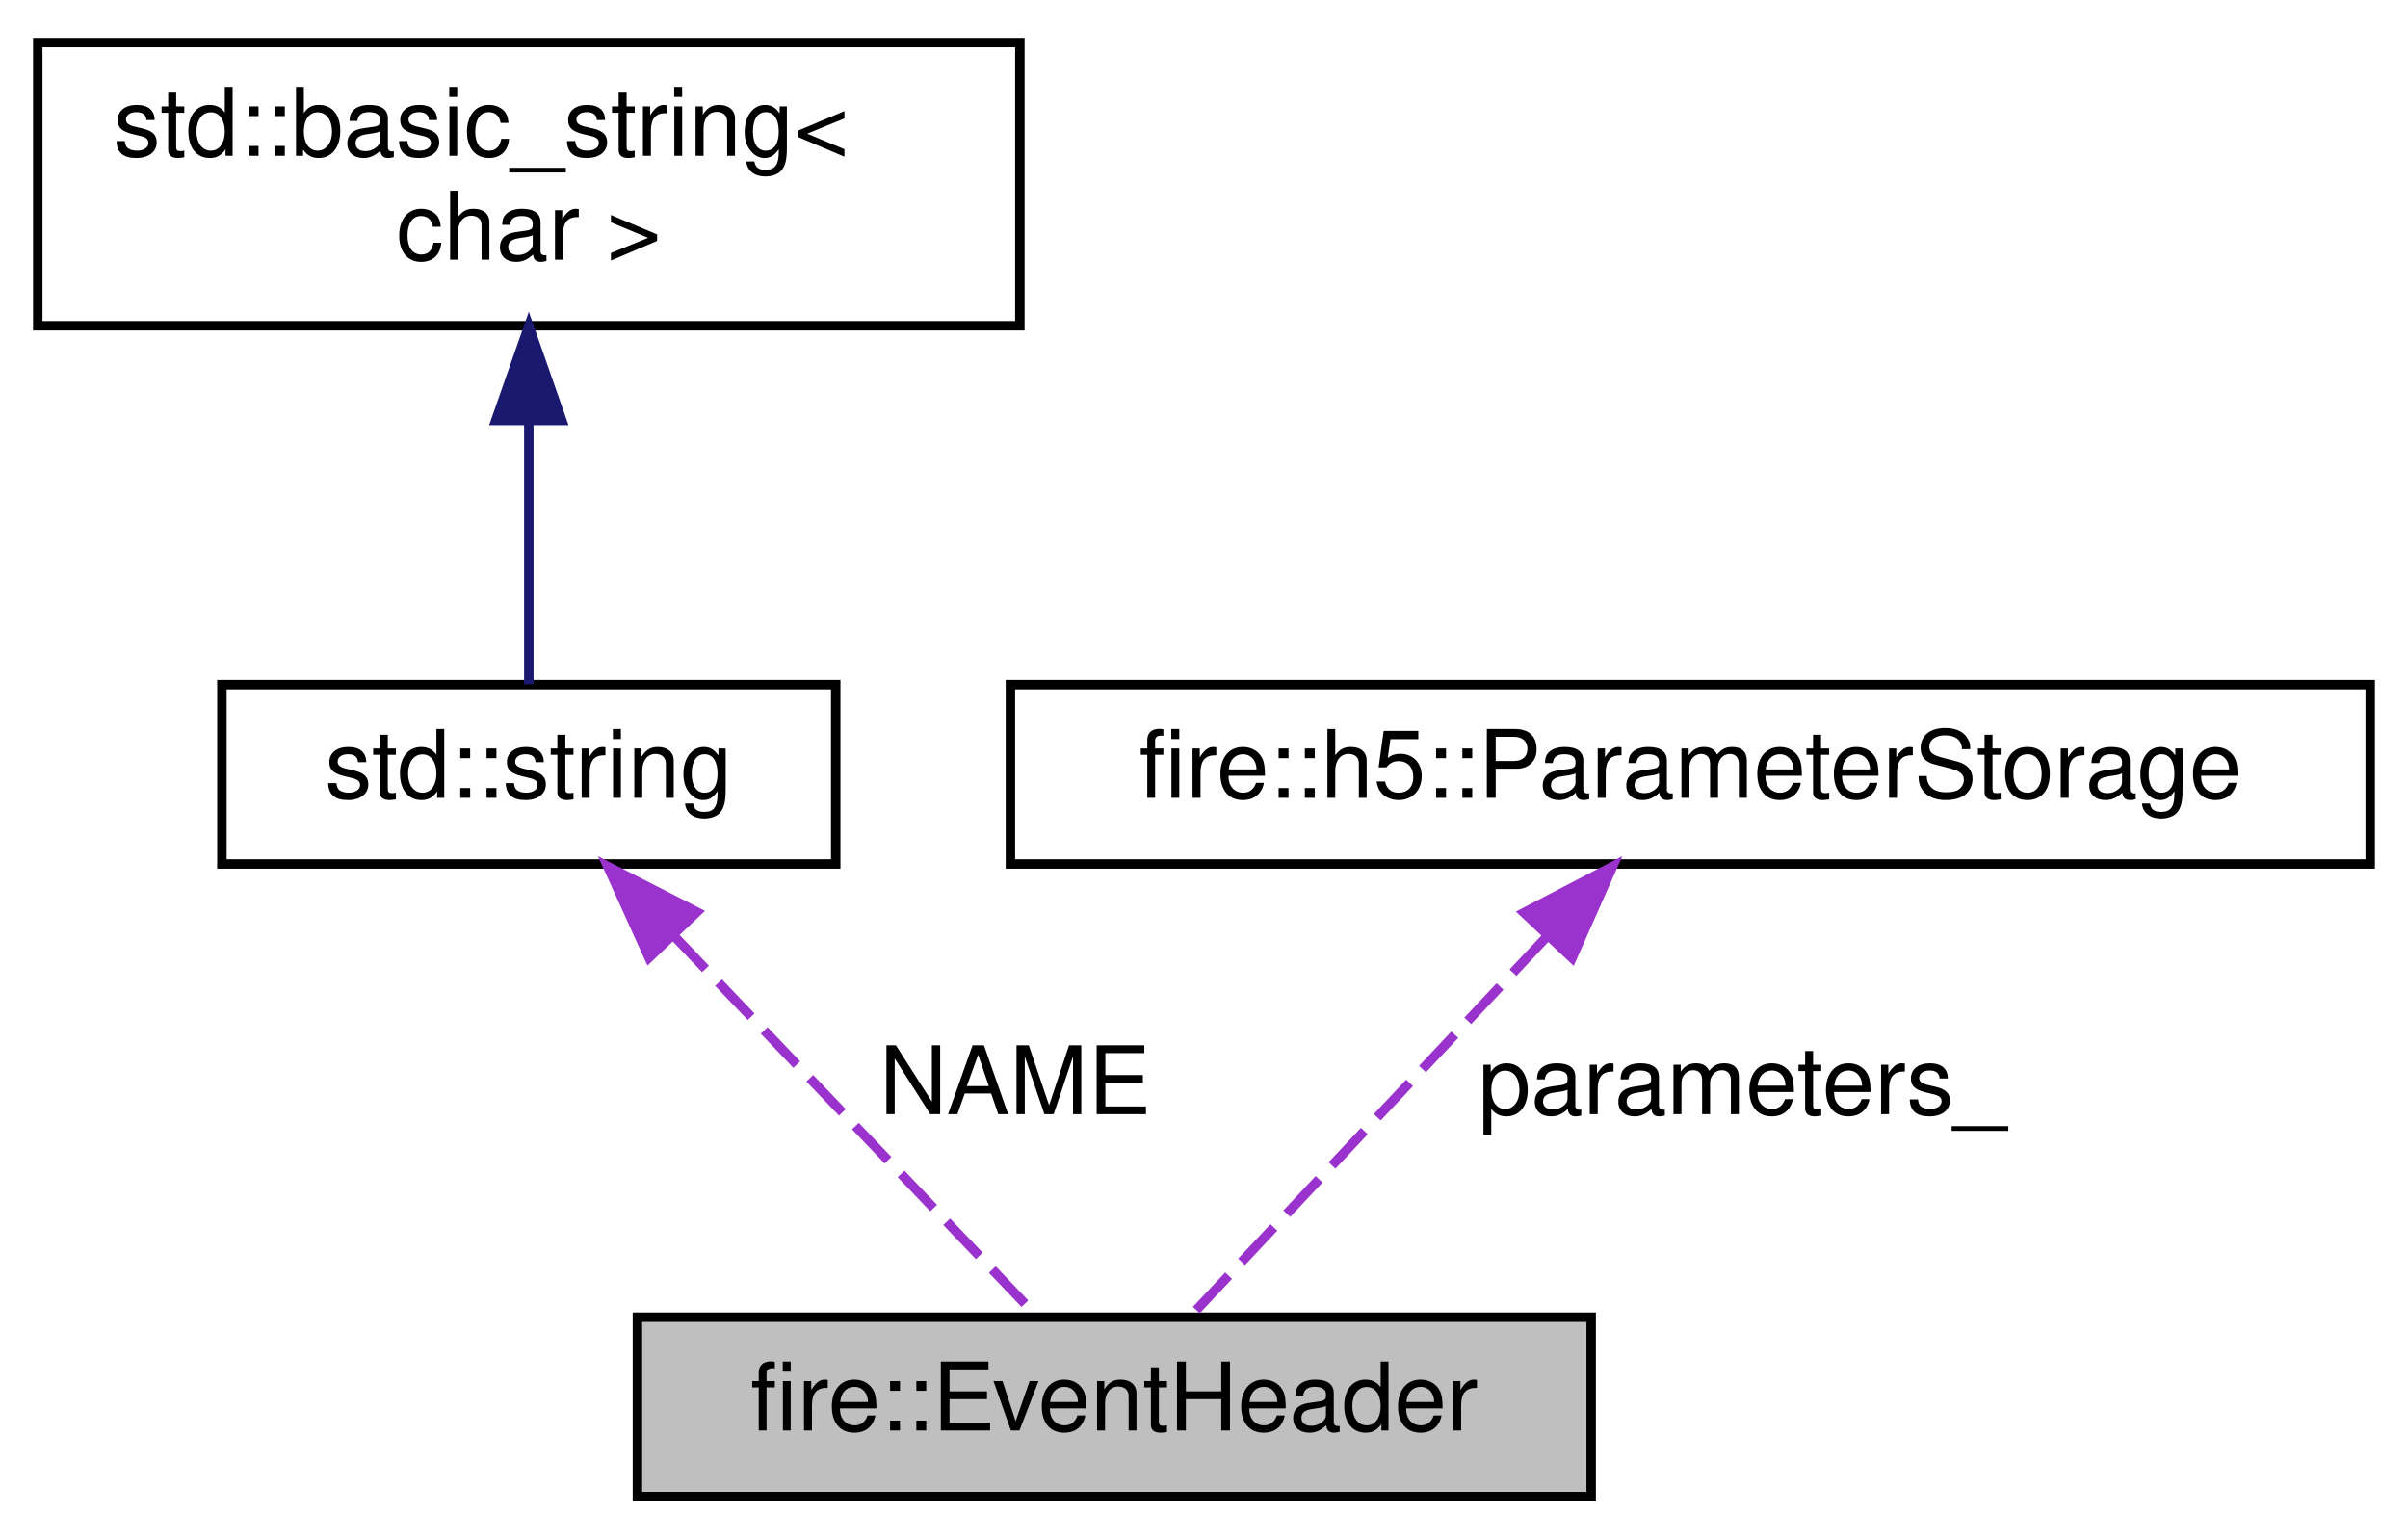
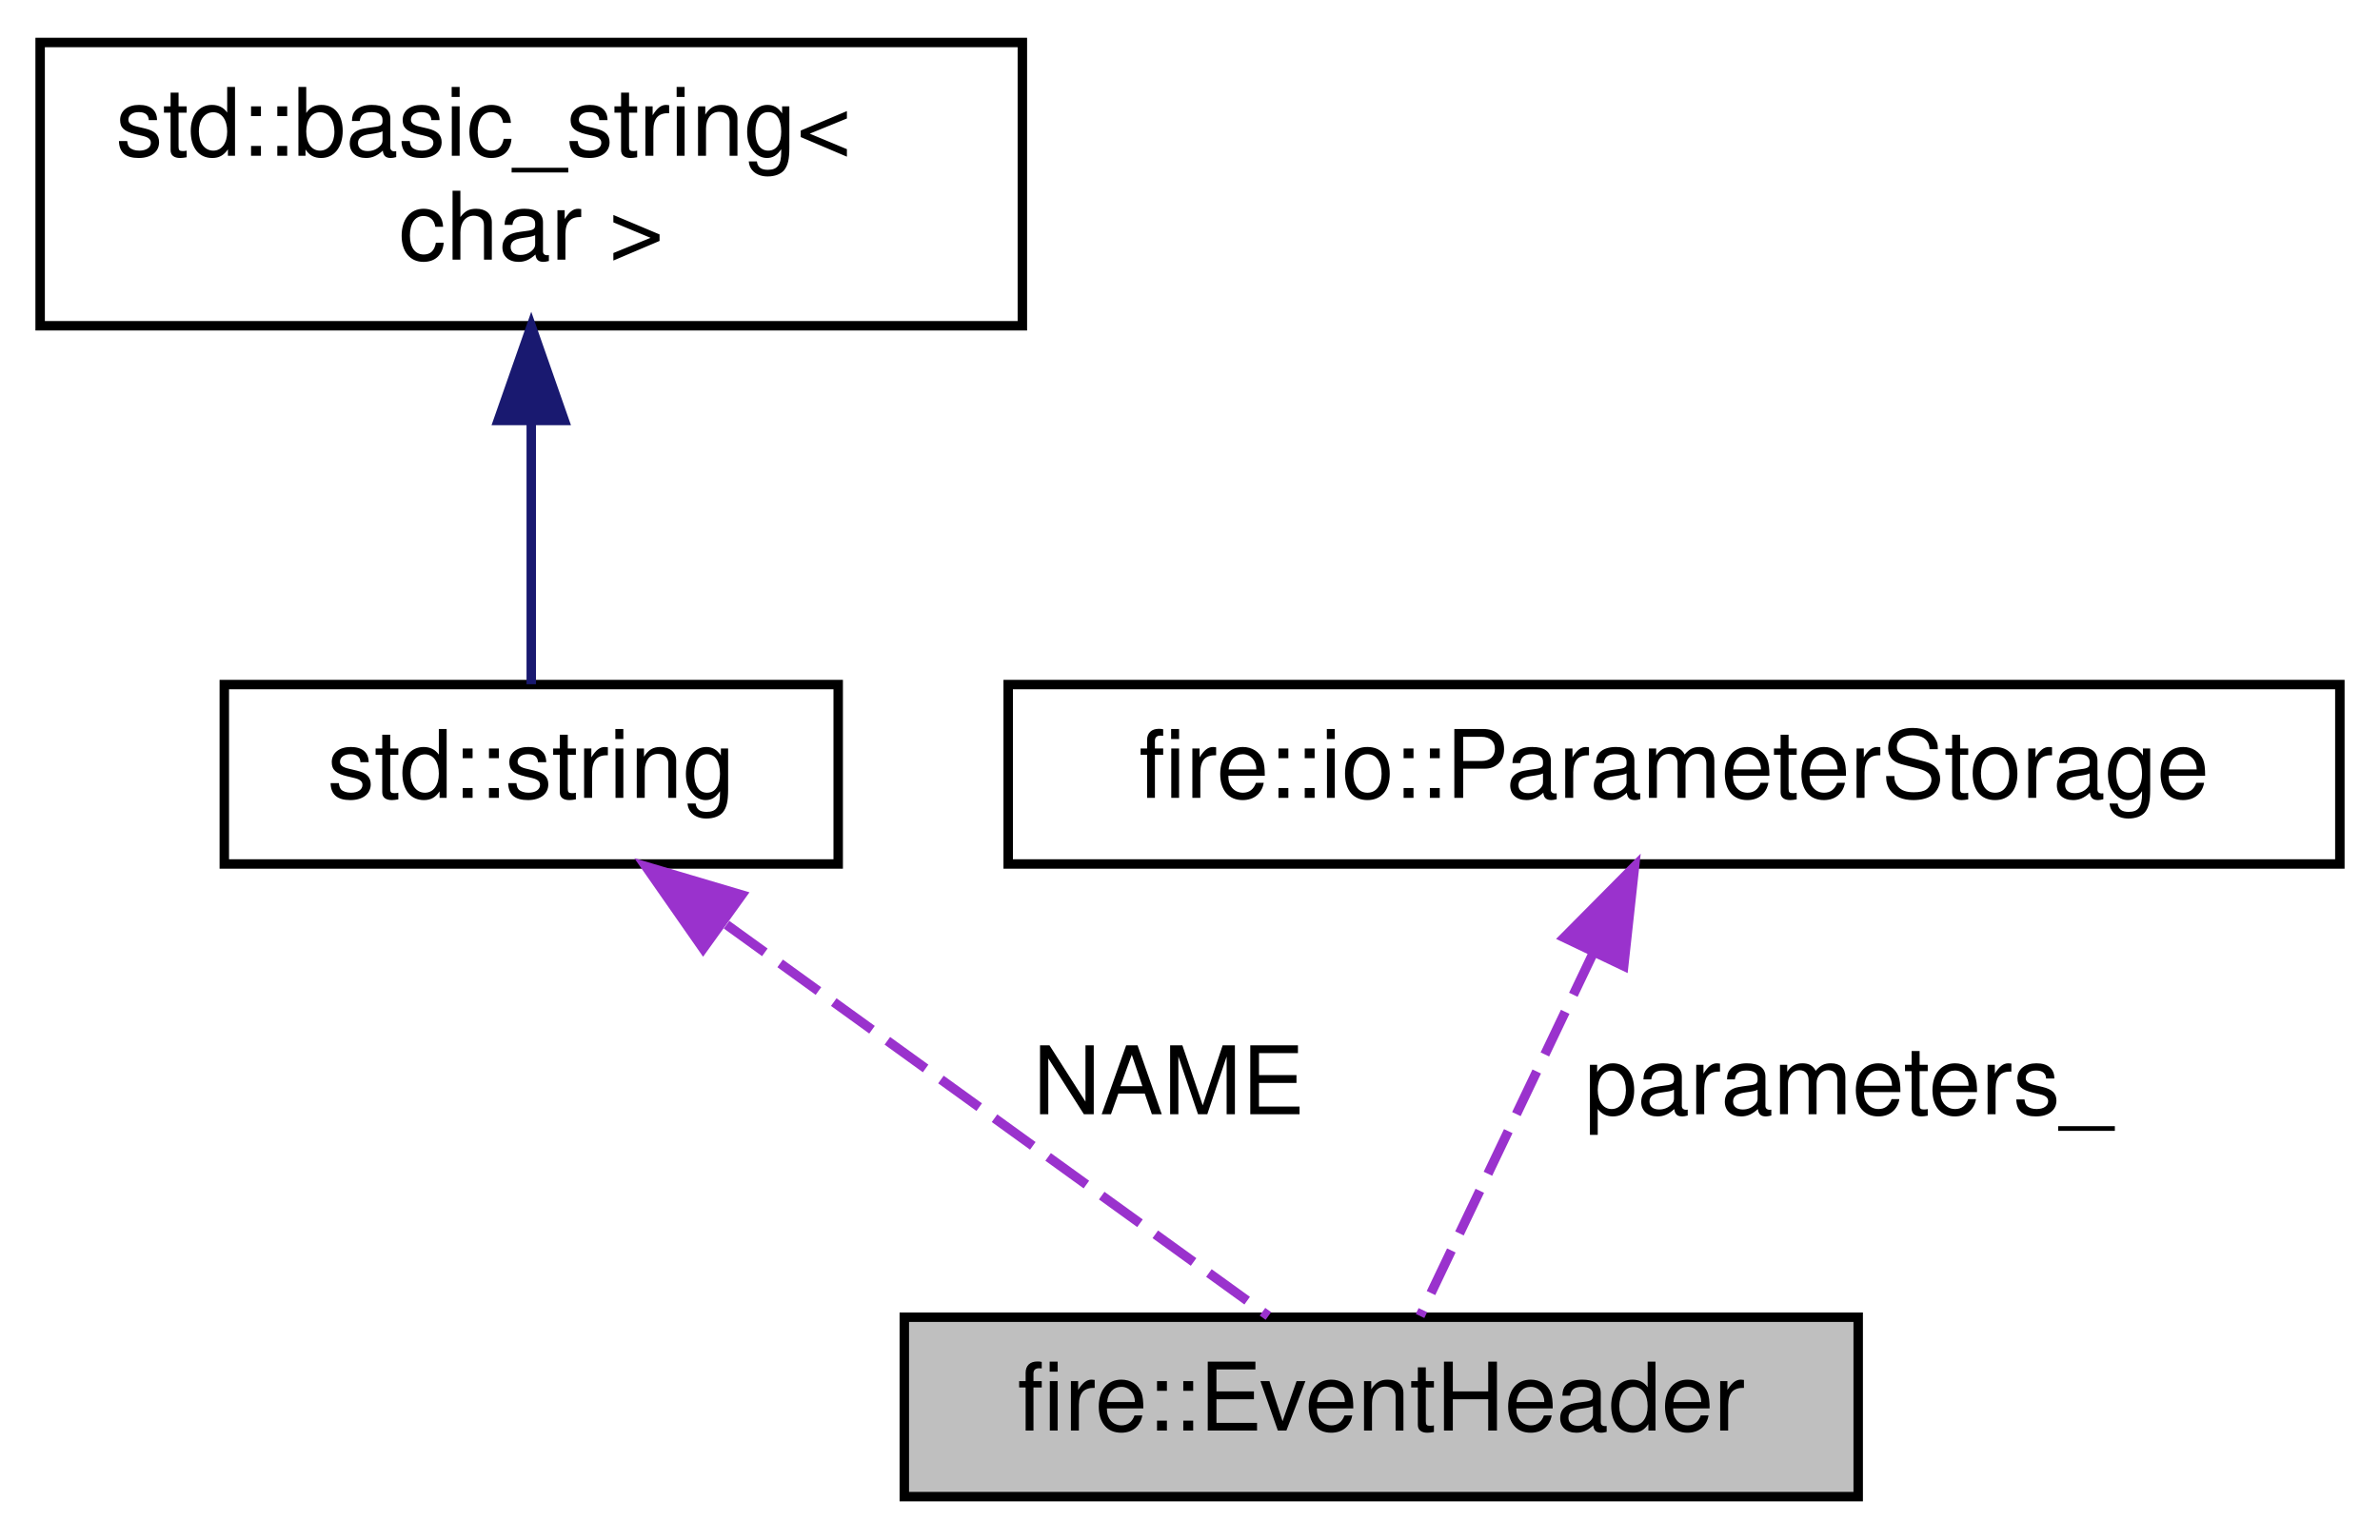
- <svg xmlns="http://www.w3.org/2000/svg" xmlns:xlink="http://www.w3.org/1999/xlink" width="255pt" height="163pt" viewBox="0.00 0.00 255.00 163.00">
+ <svg xmlns="http://www.w3.org/2000/svg" xmlns:xlink="http://www.w3.org/1999/xlink" width="252pt" height="163pt" viewBox="0.00 0.00 251.50 163.00">
  <g id="graph0" class="graph" transform="scale(1 1) rotate(0) translate(4 159)">
    <g id="node1" class="node">
      <g id="a_node1">
        <a xlink:title="Header information of an event such as event number and timestamp.">
-           <polygon fill="#bfbfbf" stroke="black" points="63.5,-0.5 63.5,-19.5 164.5,-19.5 164.5,-0.5 63.5,-0.5" />
-           <text text-anchor="middle" x="114" y="-7.5" font-family="Helvetica,sans-Serif" font-size="10.00">fire::EventHeader</text>
+           <polygon fill="#bfbfbf" stroke="black" points="91.5,-0.5 91.5,-19.5 192.5,-19.5 192.5,-0.5 91.5,-0.5" />
+           <text text-anchor="middle" x="142" y="-7.5" font-family="Helvetica,sans-Serif" font-size="10.00">fire::EventHeader</text>
        </a>
      </g>
    </g>
    <g id="node2" class="node">
      <g id="a_node2">
        <a target="_parent" xlink:href="http://en.cppreference.com/w/cpp/string/basic_string.html" xlink:title=" ">
          <polygon fill="none" stroke="black" points="19.5,-67.5 19.5,-86.5 84.5,-86.5 84.5,-67.5 19.5,-67.5" />
          <text text-anchor="middle" x="52" y="-74.5" font-family="Helvetica,sans-Serif" font-size="10.00">std::string</text>
        </a>
      </g>
    </g>
    <g id="edge1" class="edge">
-       <path fill="none" stroke="#9a32cd" stroke-dasharray="5,2" d="M67.26,-60C79.42,-47.25 95.98,-29.89 105.77,-19.63" />
-       <polygon fill="#9a32cd" stroke="#9a32cd" points="64.73,-57.58 60.36,-67.23 69.8,-62.41 64.73,-57.58" />
-       <text text-anchor="middle" x="103.5" y="-41" font-family="Helvetica,sans-Serif" font-size="10.00"> NAME</text>
+       <path fill="none" stroke="#9a32cd" stroke-dasharray="5,2" d="M72.68,-61.07C90.44,-48.24 115.44,-30.19 130.05,-19.63" />
+       <polygon fill="#9a32cd" stroke="#9a32cd" points="70.2,-58.54 64.14,-67.23 74.29,-64.22 70.2,-58.54" />
+       <text text-anchor="middle" x="119.5" y="-41" font-family="Helvetica,sans-Serif" font-size="10.00"> NAME</text>
    </g>
    <g id="node3" class="node">
      <g id="a_node3">
        <a target="_parent" xlink:href="http://en.cppreference.com/w/cpp/string/basic_string.html" xlink:title=" ">
          <polygon fill="none" stroke="black" points="0,-124.5 0,-154.5 104,-154.5 104,-124.5 0,-124.5" />
          <text text-anchor="start" x="8" y="-142.5" font-family="Helvetica,sans-Serif" font-size="10.00">std::basic_string&lt;</text>
          <text text-anchor="middle" x="52" y="-131.5" font-family="Helvetica,sans-Serif" font-size="10.00"> char &gt;</text>
        </a>
      </g>
    </g>
    <g id="edge2" class="edge">
      <path fill="none" stroke="midnightblue" d="M52,-114.35C52,-104.51 52,-93.78 52,-86.54" />
      <polygon fill="midnightblue" stroke="midnightblue" points="48.5,-114.47 52,-124.47 55.5,-114.47 48.5,-114.47" />
    </g>
    <g id="node4" class="node">
      <g id="a_node4">
-         <a xlink:href="classfire_1_1h5_1_1ParameterStorage.html" target="_top" xlink:title="Provides dynamic parameter storage by interfacing between a map to variants storing parameters and a ...">
-           <polygon fill="none" stroke="black" points="103,-67.5 103,-86.5 247,-86.5 247,-67.5 103,-67.5" />
-           <text text-anchor="middle" x="175" y="-74.5" font-family="Helvetica,sans-Serif" font-size="10.00">fire::h5::ParameterStorage</text>
+         <a xlink:href="classfire_1_1io_1_1ParameterStorage.html" target="_top" xlink:title="Provides dynamic parameter storage by interfacing between a map to variants storing parameters and a ...">
+           <polygon fill="none" stroke="black" points="102.5,-67.5 102.5,-86.5 243.5,-86.5 243.5,-67.5 102.5,-67.5" />
+           <text text-anchor="middle" x="173" y="-74.5" font-family="Helvetica,sans-Serif" font-size="10.00">fire::io::ParameterStorage</text>
        </a>
      </g>
    </g>
    <g id="edge3" class="edge">
-       <path fill="none" stroke="#9a32cd" stroke-dasharray="5,2" d="M159.64,-59.63C147.71,-46.92 131.64,-29.8 122.1,-19.63" />
-       <polygon fill="#9a32cd" stroke="#9a32cd" points="157.38,-62.34 166.77,-67.23 162.48,-57.55 157.38,-62.34" />
-       <text text-anchor="middle" x="180.5" y="-41" font-family="Helvetica,sans-Serif" font-size="10.00"> parameters_</text>
+       <path fill="none" stroke="#9a32cd" stroke-dasharray="5,2" d="M164.49,-58.16C158.51,-45.63 150.78,-29.41 146.11,-19.63" />
+       <polygon fill="#9a32cd" stroke="#9a32cd" points="161.36,-59.71 168.82,-67.23 167.67,-56.7 161.36,-59.71" />
+       <text text-anchor="middle" x="191.5" y="-41" font-family="Helvetica,sans-Serif" font-size="10.00"> parameters_</text>
    </g>
  </g>
</svg>
